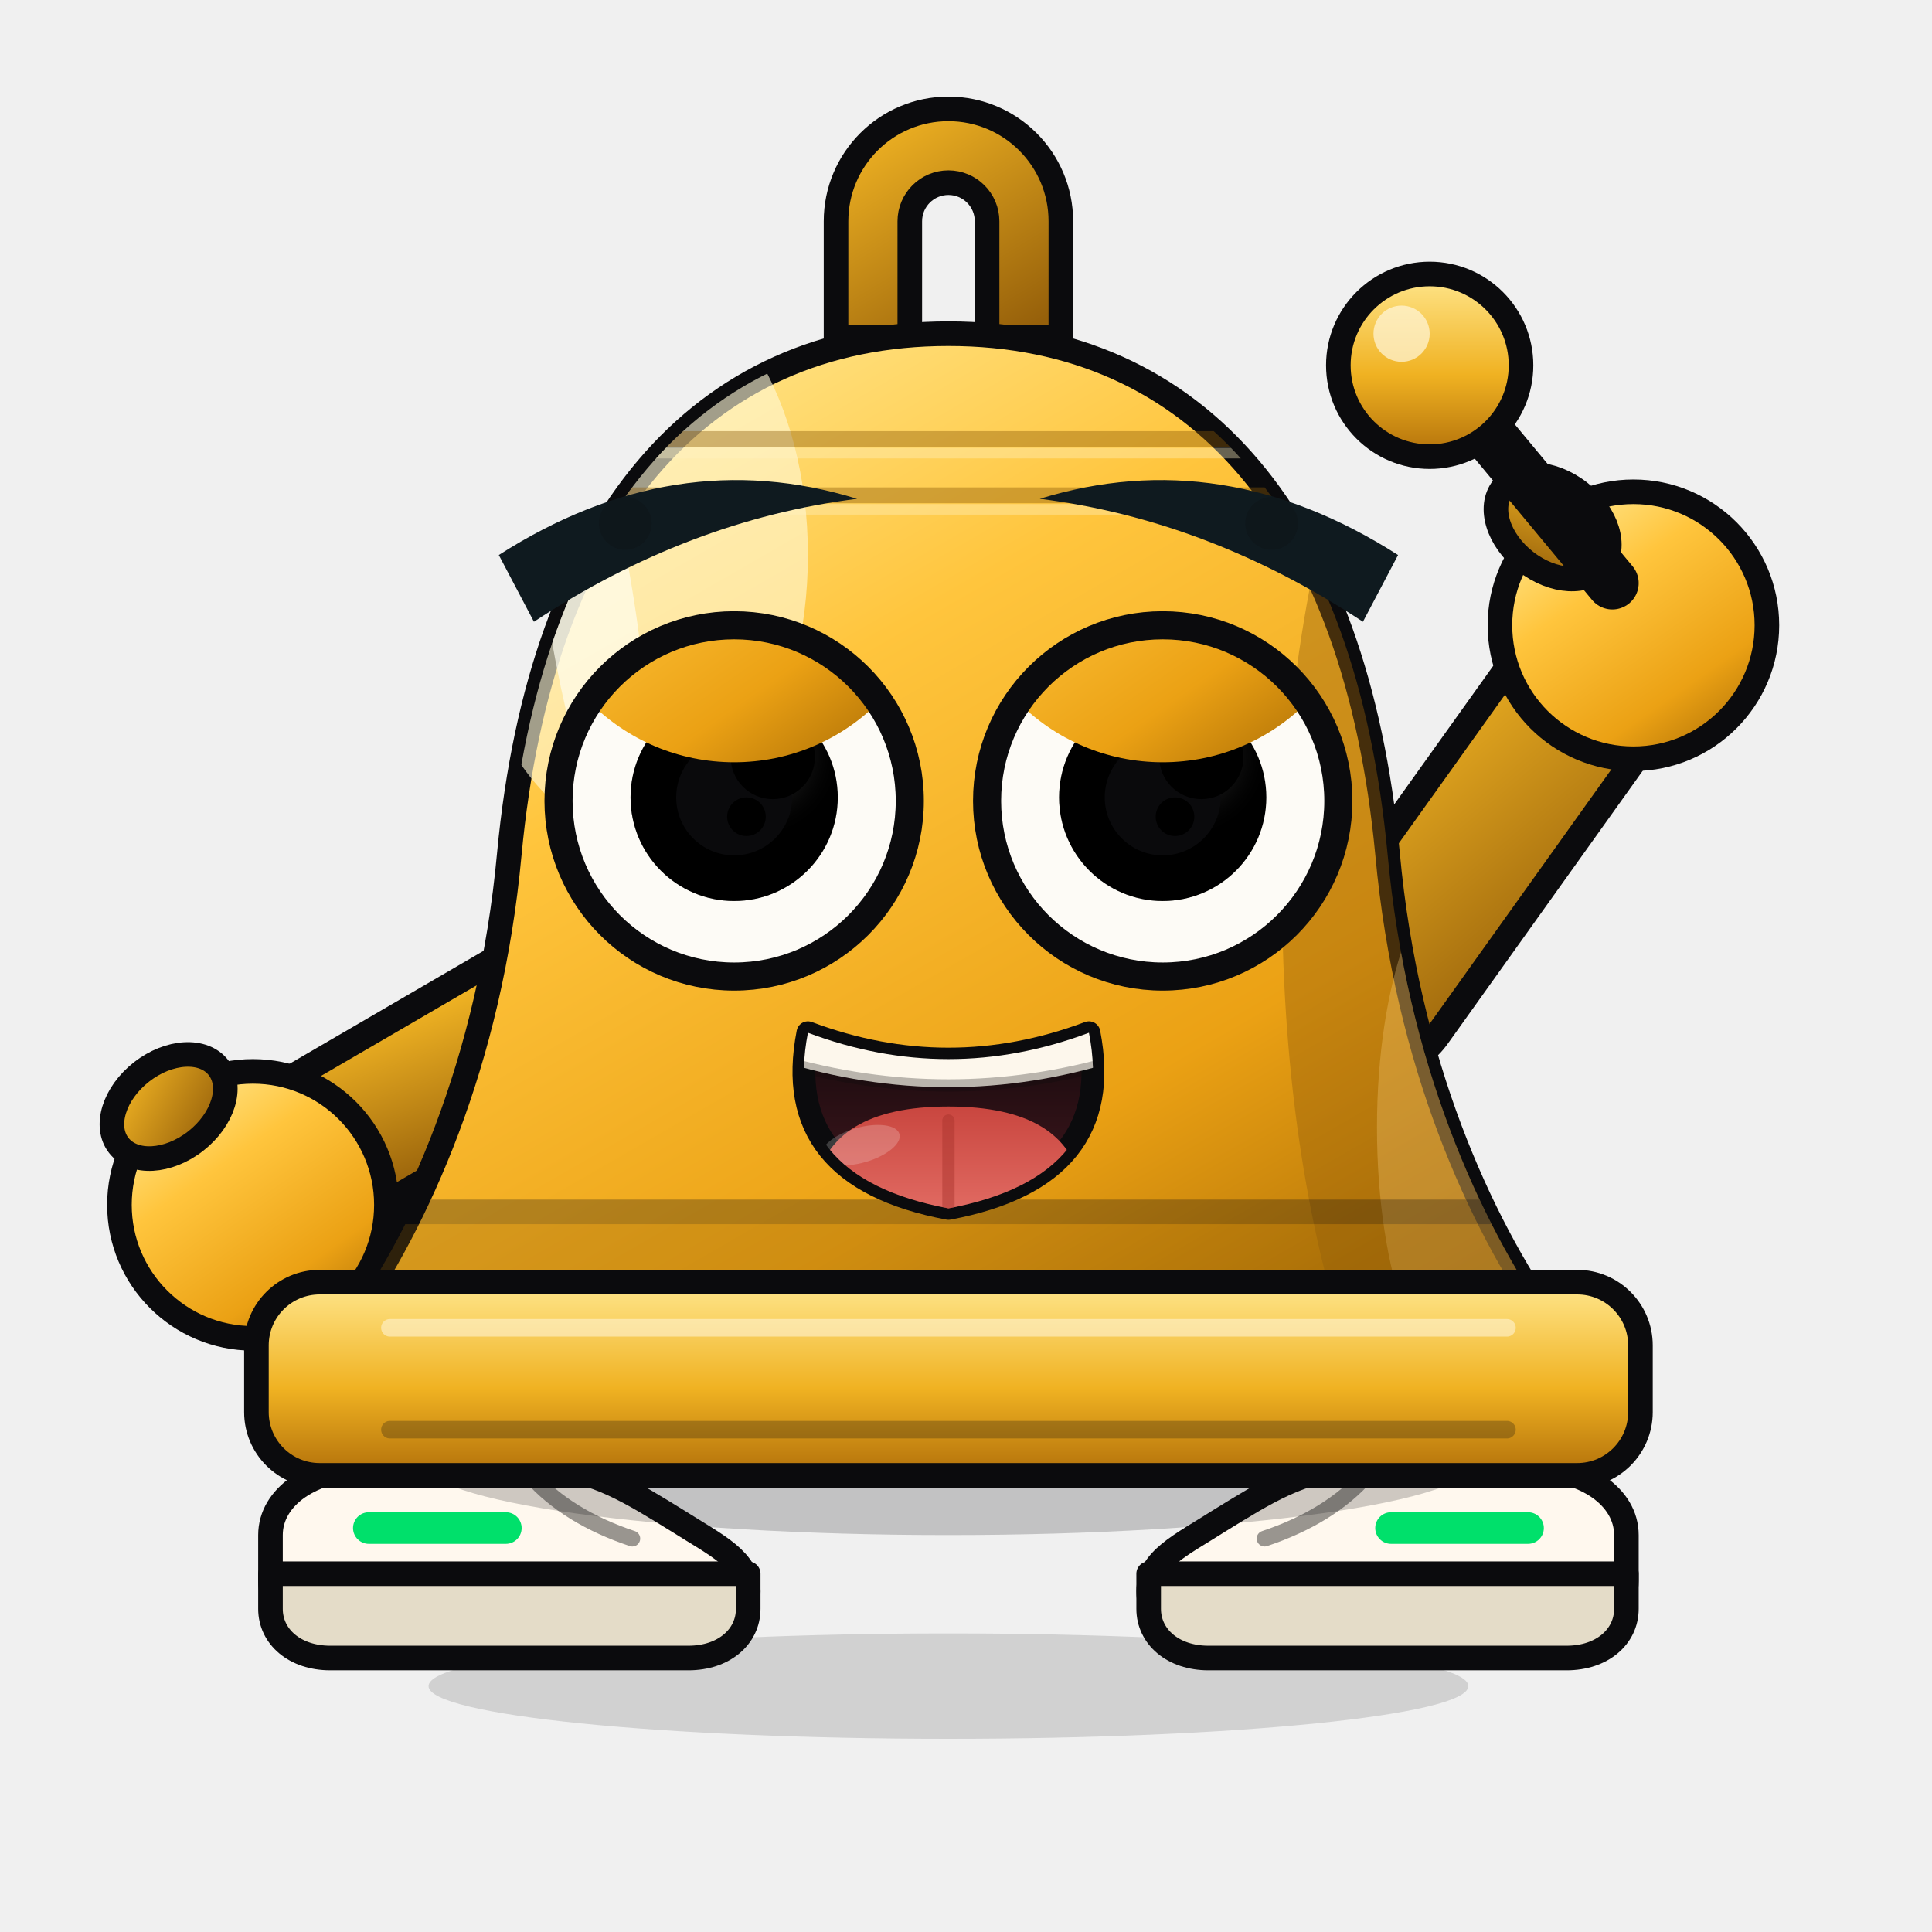
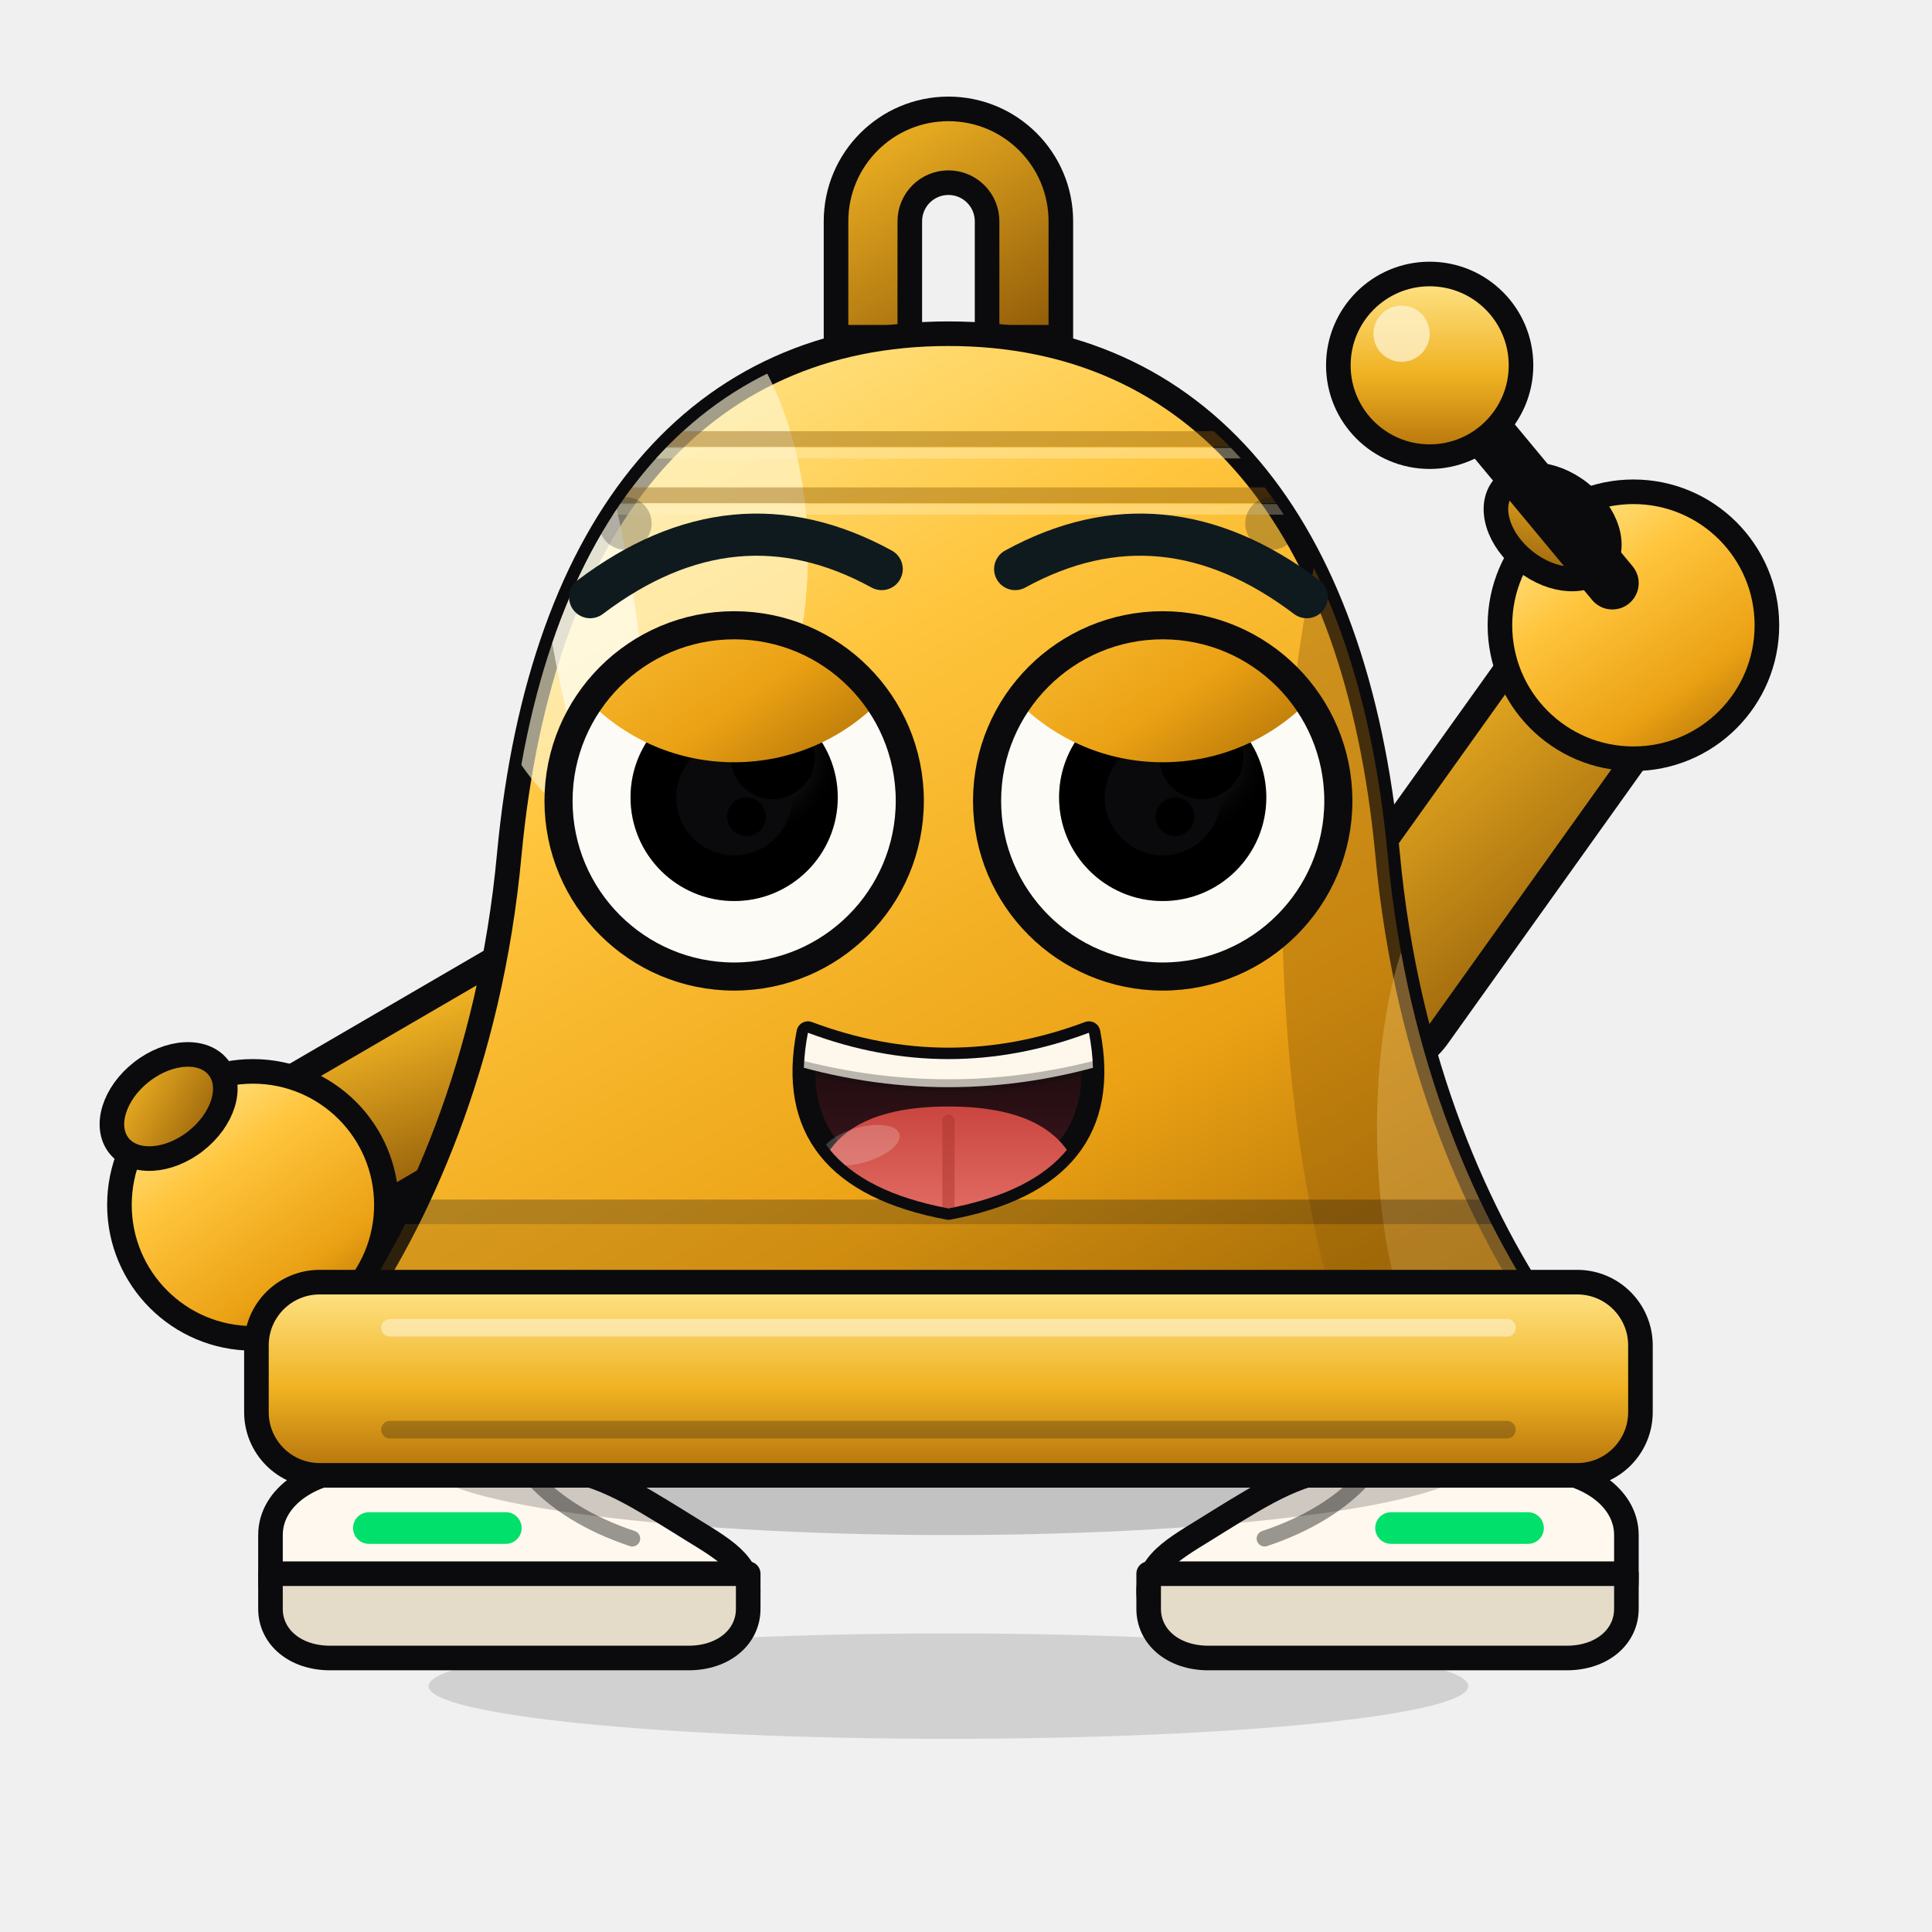
<svg xmlns="http://www.w3.org/2000/svg" class="tolly" viewBox="-40 -40 1100 1100" data-session="closed" role="img" aria-label="Tolly, the bell unit">
  <defs>
    <linearGradient id="h-tBody" x1="0.16" y1="0" x2="0.86" y2="1">
      <stop offset="0" stop-color="#FFEC9A" />
      <stop offset="0.34" stop-color="#FFC53D" />
      <stop offset="0.74" stop-color="#EBA114" />
      <stop offset="1" stop-color="#AE7006" />
    </linearGradient>
    <linearGradient id="h-tRim" x1="0" y1="0" x2="0" y2="1">
      <stop offset="0" stop-color="#FFE68C" />
      <stop offset="0.55" stop-color="#F0B222" />
      <stop offset="1" stop-color="#B2700A" />
    </linearGradient>
    <linearGradient id="h-tDark" x1="0.2" y1="0" x2="0.8" y2="1">
      <stop offset="0" stop-color="#F2B524" />
      <stop offset="1" stop-color="#96600A" />
    </linearGradient>
    <linearGradient id="h-tGlass" x1="0.28" y1="0" x2="0.72" y2="1">
      <stop offset="0" stop-color="#2E353E" />
      <stop offset="0.5" stop-color="#151A20" />
      <stop offset="1" stop-color="#080A0D" />
    </linearGradient>
    <radialGradient id="h-tIrisShade" cx="0.62" cy="0.3" r="0.95">
      <stop offset="0" stop-color="#FFFFFF" stop-opacity="0.34" />
      <stop offset="0.42" stop-color="#000000" stop-opacity="0" />
      <stop offset="1" stop-color="#000000" stop-opacity="0.62" />
    </radialGradient>
    <clipPath id="h-tEyeL">
      <circle cx="378" cy="416" r="100" />
    </clipPath>
    <clipPath id="h-tEyeR">
      <circle cx="622" cy="416" r="100" />
    </clipPath>
    <clipPath id="h-tClipBell">
      <path d="M500 150c142 0 232 106 250 296 11 120 53 210 92 266H158c39-56 81-146 92-266 18-190 108-296 250-296z" />
    </clipPath>
    <linearGradient id="h-tThroat" x1="0" y1="0" x2="0" y2="1">
      <stop offset="0" stop-color="#160A0D" />
      <stop offset="0.45" stop-color="#2B1015" />
      <stop offset="1" stop-color="#43191F" />
    </linearGradient>
    <linearGradient id="h-tTongue" x1="0" y1="0" x2="0" y2="1">
      <stop offset="0" stop-color="#C9463F" />
      <stop offset="1" stop-color="#EE7E75" />
    </linearGradient>
    <clipPath id="h-tMouth">
      <path d="M420 548q80 30 160 0 16 82-80 100-96-18-80-100z" />
    </clipPath>
  </defs>
  <g stroke="#0B0B0D" stroke-width="14" stroke-linejoin="round" stroke-linecap="round">
    <ellipse cx="500" cy="920" rx="296" ry="30" fill="#0B0B0D" opacity="0.14" stroke="none" />
    <g class="t-tilt">
      <g class="t-drift">
        <g class="t-swing">
          <g class="t-squash">
            <path d="M500 22a64 64 0 0 1 64 64v66h-42V86a22 22 0 0 0-44 0v66h-42V86a64 64 0 0 1 64-64z" fill="url(#h-tDark)" />
            <g class="t-arm-l">
              <path d="M262 546 L128 624" stroke="#0B0B0D" stroke-width="104" fill="none" />
              <path d="M262 546 L128 624" stroke="url(#h-tDark)" stroke-width="74" fill="none" />
              <circle cx="104" cy="646" r="76" fill="url(#h-tBody)" />
              <ellipse cx="56" cy="590" rx="36" ry="25" fill="url(#h-tDark)" transform="rotate(-38 56 590)" />
            </g>
            <g class="t-arm-r">
              <path d="M742 524 L872 342" stroke="#0B0B0D" stroke-width="104" fill="none" />
              <path d="M742 524 L872 342" stroke="url(#h-tDark)" stroke-width="74" fill="none" />
              <circle cx="890" cy="316" r="76" fill="url(#h-tBody)" />
              <ellipse cx="844" cy="260" rx="36" ry="25" fill="url(#h-tDark)" transform="rotate(38 844 260)" />
              <g class="t-striker">
                <path d="M878 292 L790 186" stroke="#0B0B0D" stroke-width="30" fill="none" />
                <circle cx="774" cy="168" r="52" fill="url(#h-tRim)" />
                <circle cx="758" cy="150" r="16" fill="#FFF6DC" opacity="0.7" stroke="none" />
              </g>
            </g>
            <g>
              <path d="M168 796h104c26 0 48 14 74 30 22 14 40 22 40 40 0 20-18 32-46 32H168c-30 0-54-16-54-38v-26c0-22 24-38 54-38z" fill="#FFF8EE" />
              <path d="M114 856h272v20c0 16-14 28-34 28H148c-20 0-34-12-34-28z" fill="#E4DCC8" />
              <path d="M170 830h78" stroke="#00E06B" stroke-width="18" stroke-linecap="round" fill="none" />
              <path d="M262 800c14 16 34 28 58 36" stroke="#0B0B0D" stroke-width="9" fill="none" opacity="0.42" />
            </g>
            <g transform="translate(1000 0) scale(-1 1)">
              <path d="M168 796h104c26 0 48 14 74 30 22 14 40 22 40 40 0 20-18 32-46 32H168c-30 0-54-16-54-38v-26c0-22 24-38 54-38z" fill="#FFF8EE" />
              <path d="M114 856h272v20c0 16-14 28-34 28H148c-20 0-34-12-34-28z" fill="#E4DCC8" />
              <path d="M170 830h78" stroke="#00E06B" stroke-width="18" stroke-linecap="round" fill="none" />
              <path d="M262 800c14 16 34 28 58 36" stroke="#0B0B0D" stroke-width="9" fill="none" opacity="0.42" />
            </g>
            <ellipse cx="500" cy="792" rx="300" ry="42" fill="#0B0B0D" opacity="0.2" stroke="none" />
            <path d="M500 150c142 0 232 106 250 296 11 120 53 210 92 266H158c39-56 81-146 92-266 18-190 108-296 250-296z" fill="url(#h-tBody)" />
            <g clip-path="url(#h-tClipBell)">
              <ellipse cx="830" cy="470" rx="140" ry="380" fill="#96600A" opacity="0.42" stroke="none" />
              <ellipse cx="322" cy="276" rx="98" ry="160" fill="#FFF8D6" opacity="0.62" stroke="none" />
              <ellipse cx="296" cy="304" rx="25" ry="148" fill="#FFFDF0" opacity="0.7" stroke="none" transform="rotate(-9 296 304)" />
              <ellipse cx="798" cy="602" rx="54" ry="150" fill="#FFD98A" opacity="0.28" stroke="none" />
              <path d="M150 650h700v44H150z" fill="#8A5806" opacity="0.28" />
              <path d="M288 210h424M274 242h452" stroke="#8A5806" stroke-opacity="0.4" stroke-width="9" />
              <path d="M288 218h424M274 250h452" stroke="#FFF3C4" stroke-opacity="0.38" stroke-width="6" />
            </g>
            <path d="M142 690h716a36 36 0 0 1 36 36v38a36 36 0 0 1-36 36H142a36 36 0 0 1-36-36v-38a36 36 0 0 1 36-36z" fill="url(#h-tRim)" />
            <path d="M182 716h636" stroke="#FFF6DC" stroke-width="10" opacity="0.55" />
            <path d="M182 774h636" stroke="#0B0B0D" stroke-width="10" opacity="0.26" />
            <g class="t-eyes">
              <g class="t-eye">
                <circle cx="378" cy="416" r="100" fill="#FBF8F1" stroke="none" />
                <g clip-path="url(#h-tEyeL)">
                  <circle cx="378" cy="416" r="100" fill="#C6D2D6" stroke="none" />
                  <circle cx="378" cy="429" r="100" fill="#FDFBF6" stroke="none" />
                  <g class="t-look">
                    <circle class="t-iris" cx="378" cy="414" r="59" stroke="none" />
                    <circle cx="378" cy="414" r="59" fill="url(#h-tIrisShade)" stroke="none" />
                    <circle cx="378" cy="414" r="33" fill="#0A0A0C" stroke="none" />
                    <circle class="t-glint" cx="400" cy="391" r="24" stroke="none" />
                    <circle class="t-glint t-glint--sm" cx="385" cy="425" r="11" stroke="none" />
                  </g>
                  <circle class="t-lid" cx="378" cy="278" r="116" fill="url(#h-tBody)" stroke="none" />
                </g>
                <circle cx="378" cy="416" r="100" fill="none" stroke="#0B0B0D" stroke-width="16" />
              </g>
              <g class="t-eye">
                <circle cx="622" cy="416" r="100" fill="#FBF8F1" stroke="none" />
                <g clip-path="url(#h-tEyeR)">
                  <circle cx="622" cy="416" r="100" fill="#C6D2D6" stroke="none" />
                  <circle cx="622" cy="429" r="100" fill="#FDFBF6" stroke="none" />
                  <g class="t-look">
                    <circle class="t-iris" cx="622" cy="414" r="59" stroke="none" />
                    <circle cx="622" cy="414" r="59" fill="url(#h-tIrisShade)" stroke="none" />
                    <circle cx="622" cy="414" r="33" fill="#0A0A0C" stroke="none" />
                    <circle class="t-glint" cx="644" cy="391" r="24" stroke="none" />
                    <circle class="t-glint t-glint--sm" cx="629" cy="425" r="11" stroke="none" />
                  </g>
                  <circle class="t-lid" cx="622" cy="278" r="116" fill="url(#h-tBody)" stroke="none" />
                </g>
                <circle cx="622" cy="416" r="100" fill="none" stroke="#0B0B0D" stroke-width="16" />
              </g>
            </g>
-             <path class="t-brow" d="M244 276q100-64 204-32-96 12-184 70z" fill="#0F1A1F" stroke="none" />
-             <path class="t-brow" d="M756 276q-100-64-204-32 96 12 184 70z" fill="#0F1A1F" stroke="none" />
+             <path class="t-brow" d="M296 300 Q378 238 462 284" fill="none" stroke="#0F1A1F" stroke-width="24" stroke-linecap="round" />
+             <path class="t-brow" d="M704 300 Q622 238 538 284" fill="none" stroke="#0F1A1F" stroke-width="24" stroke-linecap="round" />
            <g class="t-mouth">
              <path d="M420 548q80 30 160 0 16 82-80 100-96-18-80-100z" fill="url(#h-tThroat)" stroke="#0B0B0D" stroke-width="13" />
              <g clip-path="url(#h-tMouth)">
                <path d="M404 532q96 42 192 0v32q-96 30-192 0z" fill="#FDF7EC" stroke="none" />
                <path d="M404 564q96 28 192 0" fill="none" stroke="#0B0B0D" stroke-opacity="0.28" stroke-width="7" />
                <path d="M500 590q68 0 76 46 6 42-76 46-82-4-76-46 8-46 76-46z" fill="url(#h-tTongue)" stroke="none" />
                <path d="M500 598v60" stroke="#A8322C" stroke-opacity="0.45" stroke-width="7" stroke-linecap="round" />
                <ellipse cx="450" cy="612" rx="23" ry="10" fill="#FFFFFF" opacity="0.2" stroke="none" transform="rotate(-16 450 612)" />
              </g>
            </g>
            <circle cx="316" cy="258" r="15" fill="#0B0B0D" opacity="0.24" stroke="none" />
            <circle cx="684" cy="258" r="15" fill="#0B0B0D" opacity="0.24" stroke="none" />
          </g>
        </g>
      </g>
    </g>
  </g>
</svg>
